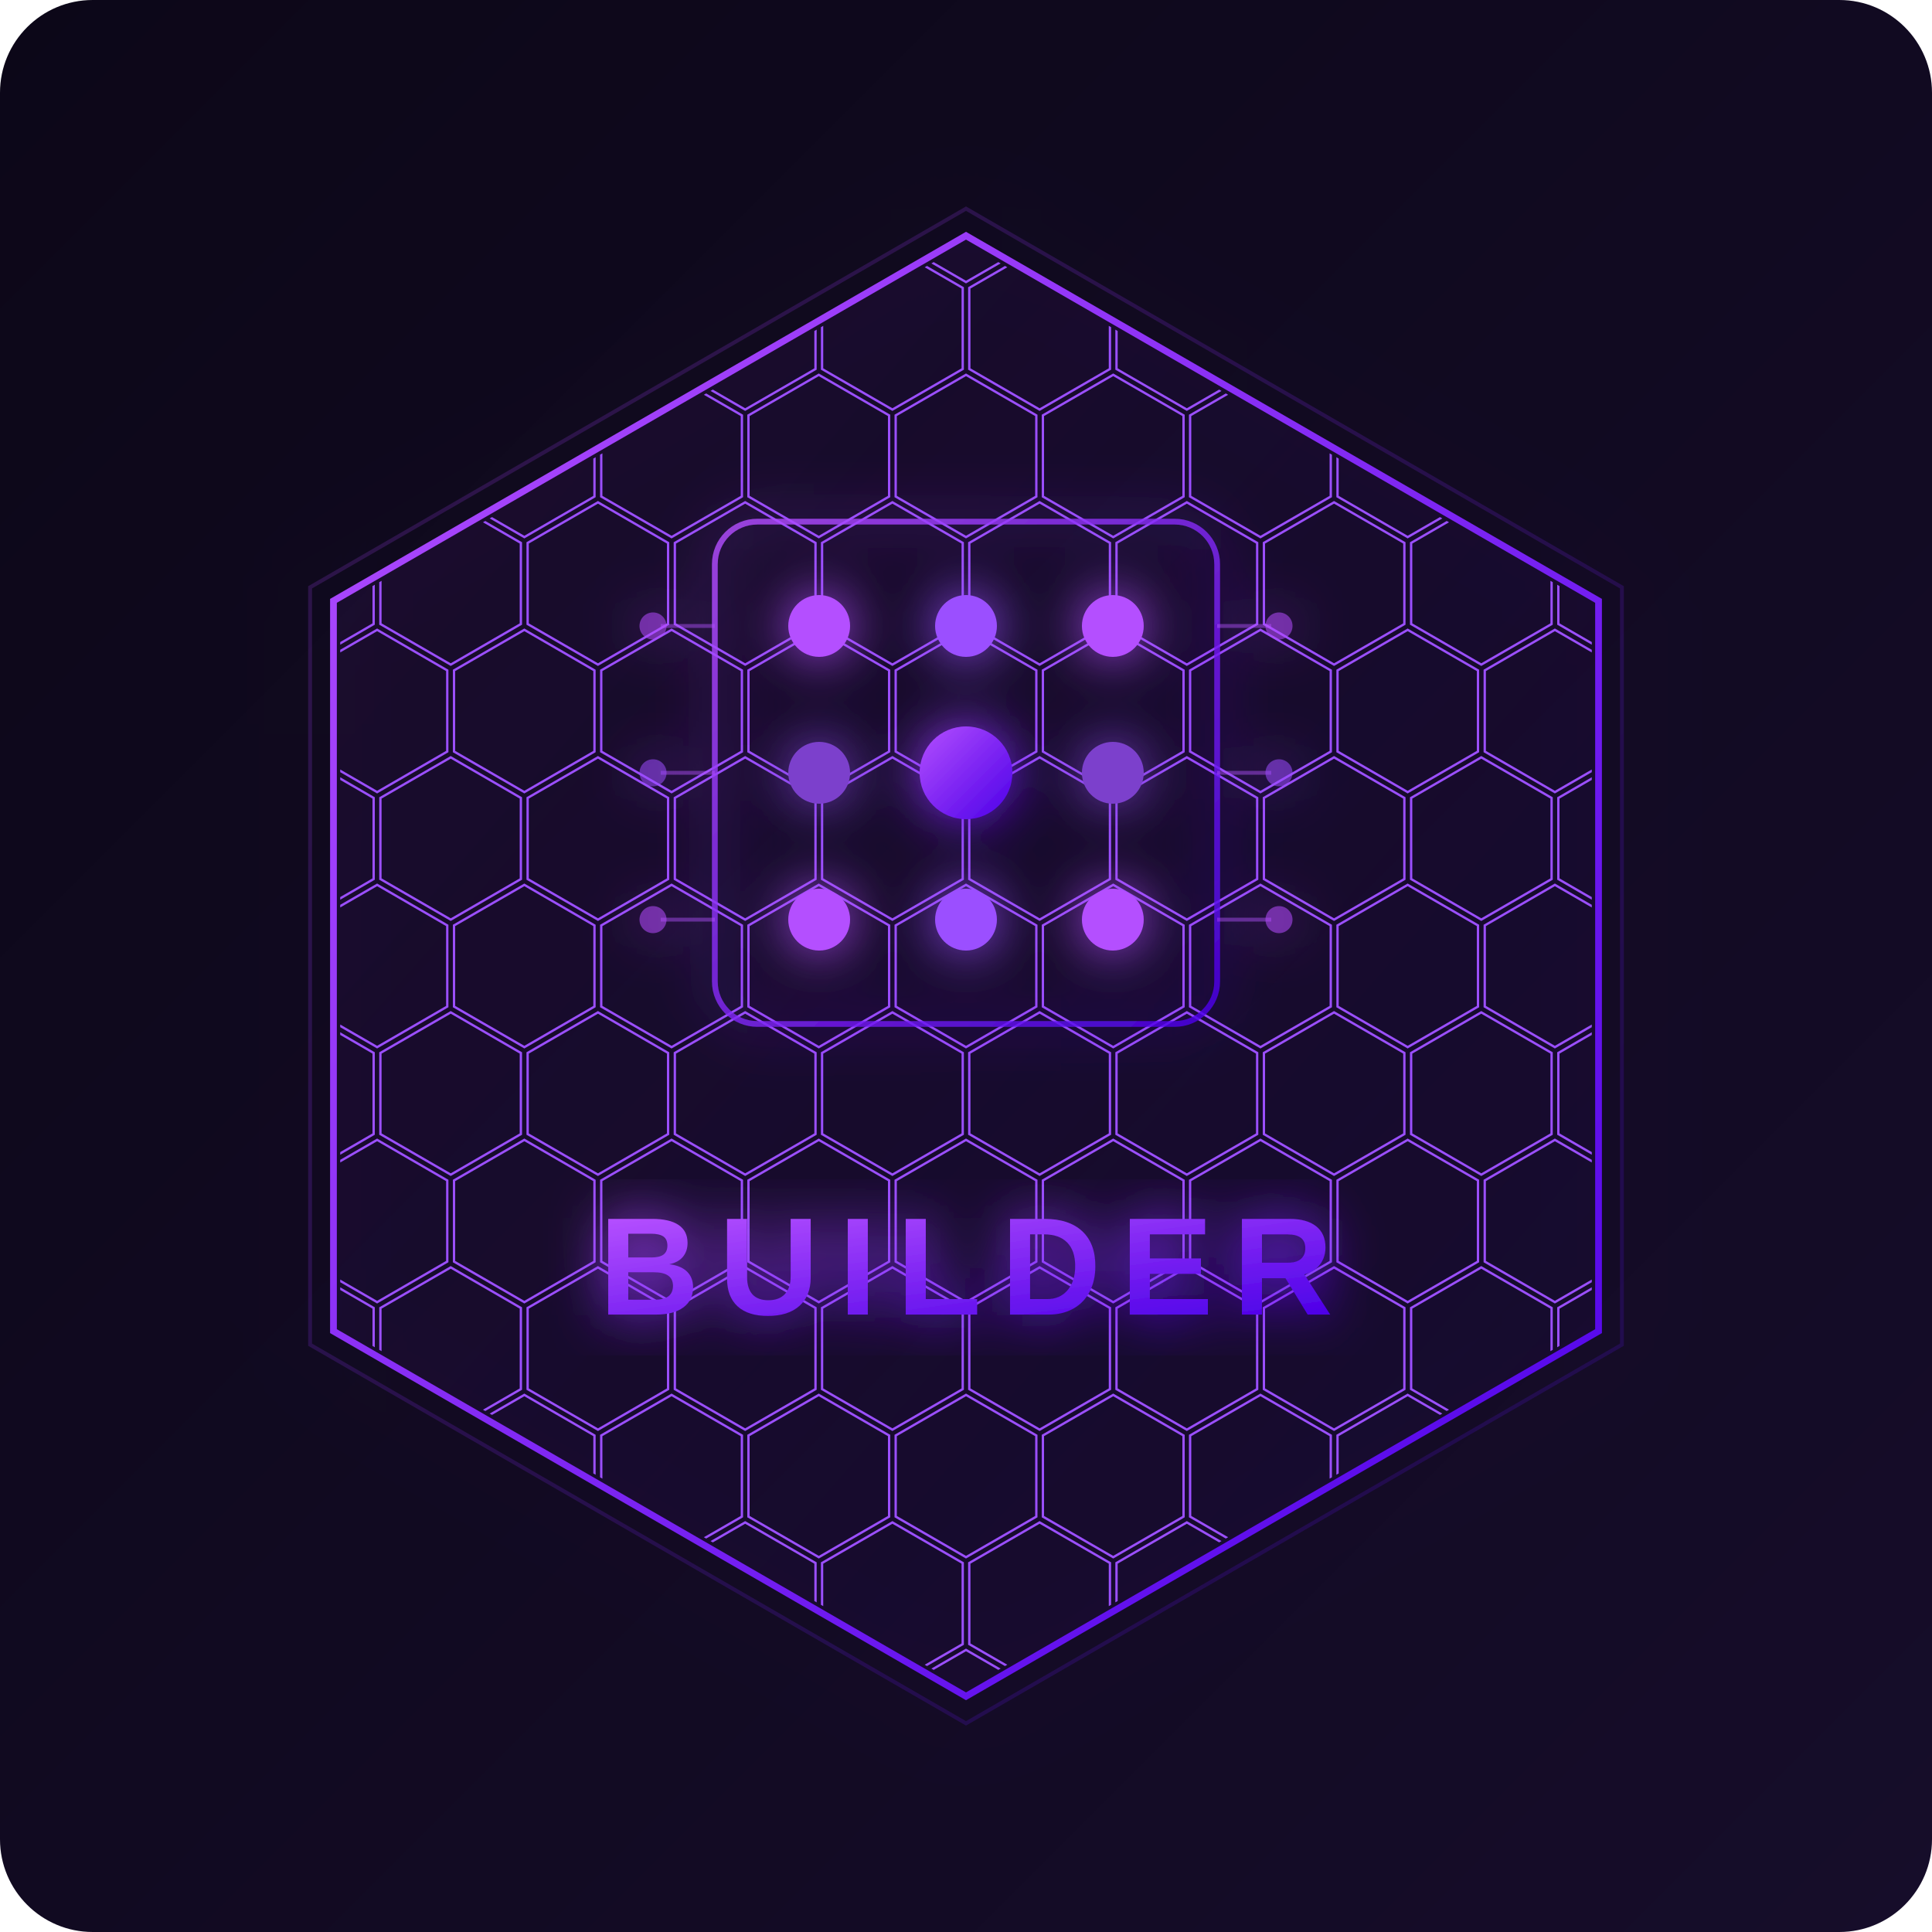
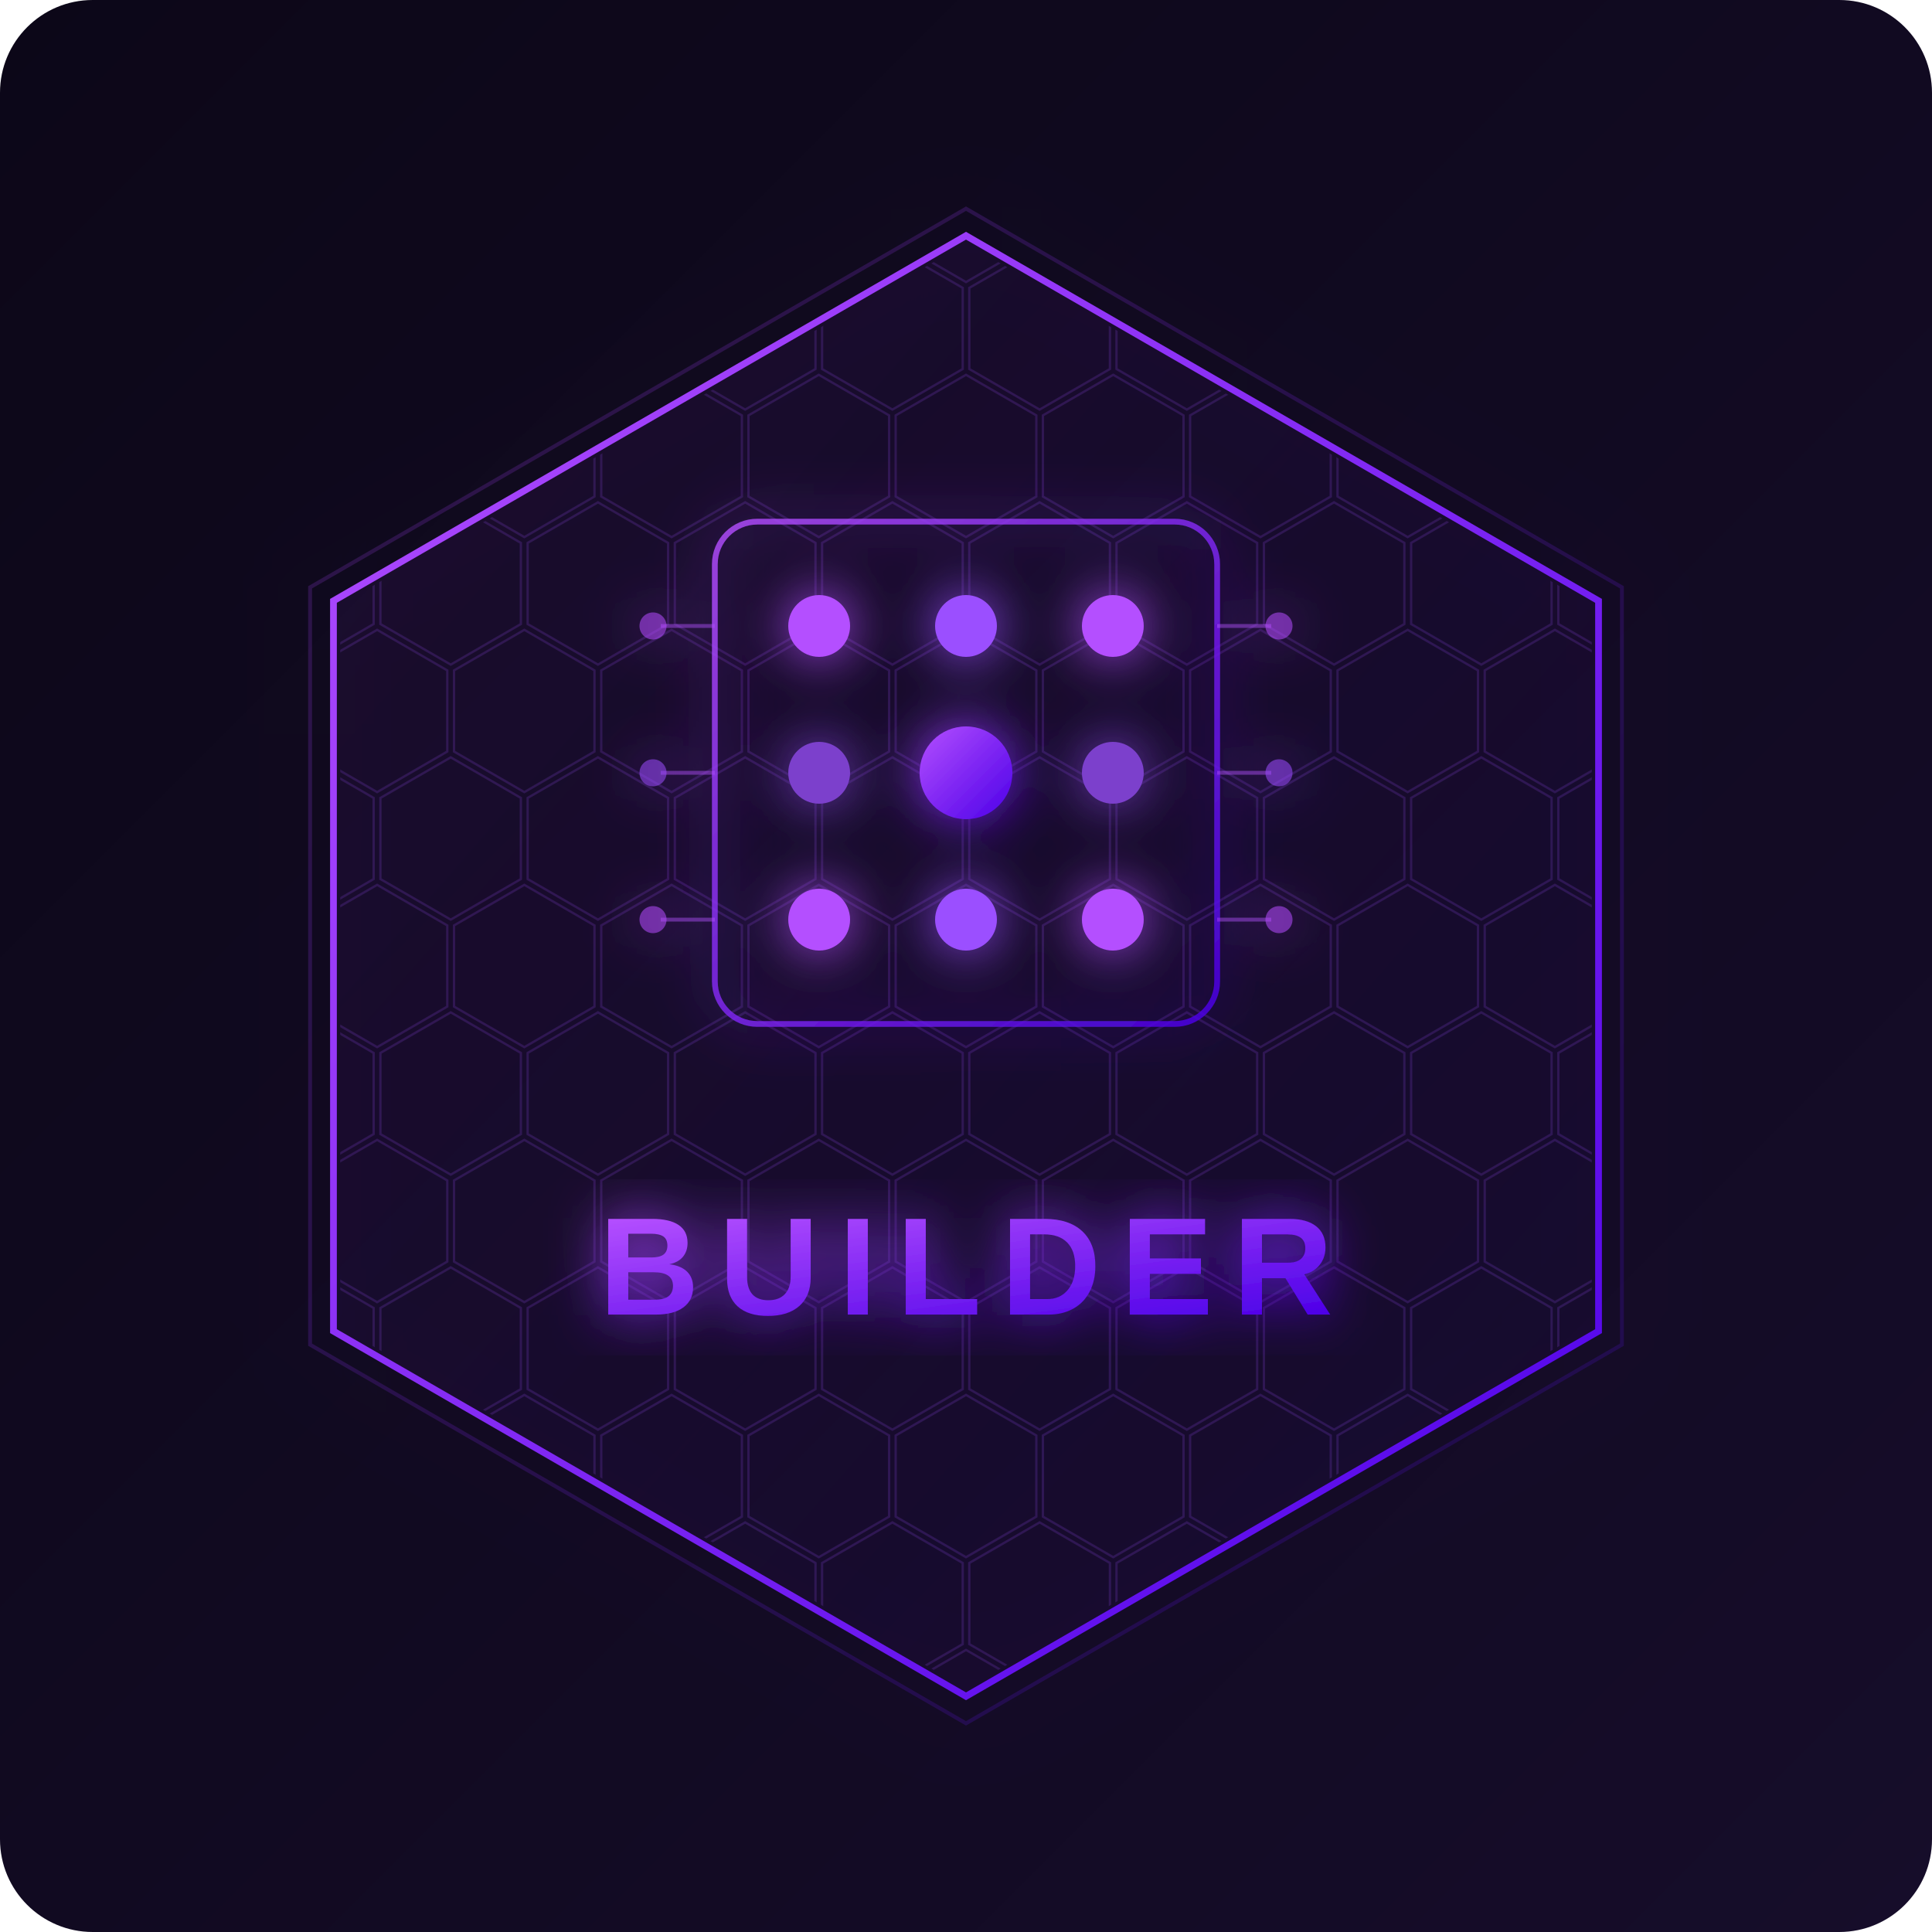
<svg xmlns="http://www.w3.org/2000/svg" viewBox="0 0 1000 1000" width="1000" height="1000">
  <defs>
    <linearGradient id="bg" x1="0%" y1="0%" x2="100%" y2="100%">
      <stop offset="0%" stop-color="#0c0718" />
      <stop offset="100%" stop-color="#160d2a" />
    </linearGradient>
    <linearGradient id="ac" x1="0%" y1="0%" x2="100%" y2="100%">
      <stop offset="0%" stop-color="#B44FFF" />
      <stop offset="100%" stop-color="#4C00E8" />
    </linearGradient>
    <linearGradient id="hf" x1="0%" y1="0%" x2="100%" y2="100%">
      <stop offset="0%" stop-color="#B44FFF12" />
      <stop offset="100%" stop-color="#4C00E80a" />
    </linearGradient>
    <filter id="glow" x="-40%" y="-40%" width="180%" height="180%">
      <feGaussianBlur stdDeviation="14" result="b" />
      <feMerge>
        <feMergeNode in="b" />
        <feMergeNode in="SourceGraphic" />
      </feMerge>
    </filter>
    <filter id="hglow" x="-60%" y="-60%" width="220%" height="220%">
      <feGaussianBlur stdDeviation="28" result="b" />
      <feMerge>
        <feMergeNode in="b" />
        <feMergeNode in="SourceGraphic" />
      </feMerge>
    </filter>
    <clipPath id="cl">
      <polygon points="500.0,126.0 176.1,313.0 176.1,687.0 500.0,874.0 823.9,687.0 823.9,313.0" />
    </clipPath>
  </defs>
  <rect width="1000" height="1000" rx="48" fill="url(#bg)" />
  <polygon points="500.0,108.0 160.5,304.0 160.5,696.0 500.0,892.0 839.5,696.0 839.5,304.0" fill="none" stroke="url(#ac)" stroke-width="2" opacity="0.2" filter="url(#hglow)" />
  <polygon points="500.0,122.0 172.6,311.0 172.6,689.0 500.0,878.0 827.4,689.0 827.4,311.0" fill="url(#hf)" stroke="url(#ac)" stroke-width="3.5" />
-   <g clip-path="url(#cl)" opacity="1">
+   <g clip-path="url(#cl)" opacity="0.18">
    <polygon points="500.0,62.0 463.6,83.0 463.6,125.0 500.0,146.0 536.4,125.0 536.4,83.0" fill="none" stroke="#9B4FFF" stroke-width="1.2" />
    <polygon points="309.5,128.0 273.1,149.0 273.1,191.0 309.5,212.0 345.8,191.0 345.8,149.0" fill="none" stroke="#9B4FFF" stroke-width="1.2" />
    <polygon points="385.7,128.0 349.3,149.0 349.3,191.0 385.7,212.0 422.1,191.0 422.1,149.0" fill="none" stroke="#9B4FFF" stroke-width="1.2" />
    <polygon points="461.9,128.0 425.5,149.0 425.5,191.0 461.9,212.0 498.3,191.0 498.3,149.0" fill="none" stroke="#9B4FFF" stroke-width="1.2" />
    <polygon points="538.1,128.0 501.7,149.0 501.7,191.0 538.1,212.0 574.5,191.0 574.5,149.0" fill="none" stroke="#9B4FFF" stroke-width="1.2" />
    <polygon points="614.3,128.0 577.9,149.0 577.9,191.0 614.3,212.0 650.7,191.0 650.7,149.0" fill="none" stroke="#9B4FFF" stroke-width="1.2" />
    <polygon points="690.5,128.0 654.2,149.0 654.2,191.0 690.5,212.0 726.9,191.0 726.9,149.0" fill="none" stroke="#9B4FFF" stroke-width="1.2" />
    <polygon points="271.4,194.0 235.0,215.0 235.0,257.0 271.4,278.0 307.7,257.0 307.7,215.0" fill="none" stroke="#9B4FFF" stroke-width="1.2" />
    <polygon points="347.6,194.0 311.2,215.0 311.2,257.0 347.6,278.0 384.0,257.0 384.0,215.0" fill="none" stroke="#9B4FFF" stroke-width="1.2" />
    <polygon points="423.8,194.0 387.4,215.0 387.4,257.0 423.8,278.0 460.2,257.0 460.2,215.0" fill="none" stroke="#9B4FFF" stroke-width="1.2" />
    <polygon points="500.0,194.0 463.6,215.0 463.6,257.0 500.0,278.0 536.4,257.0 536.4,215.0" fill="none" stroke="#9B4FFF" stroke-width="1.2" />
    <polygon points="576.2,194.0 539.8,215.0 539.8,257.0 576.2,278.0 612.6,257.0 612.6,215.0" fill="none" stroke="#9B4FFF" stroke-width="1.2" />
    <polygon points="652.4,194.0 616.0,215.0 616.0,257.0 652.4,278.0 688.8,257.0 688.8,215.0" fill="none" stroke="#9B4FFF" stroke-width="1.2" />
    <polygon points="728.6,194.0 692.3,215.0 692.3,257.0 728.6,278.0 765.0,257.0 765.0,215.0" fill="none" stroke="#9B4FFF" stroke-width="1.2" />
    <polygon points="157.1,260.0 120.7,281.0 120.7,323.0 157.1,344.0 193.4,323.0 193.4,281.0" fill="none" stroke="#9B4FFF" stroke-width="1.2" />
    <polygon points="233.3,260.0 196.9,281.0 196.9,323.0 233.3,344.0 269.6,323.0 269.6,281.0" fill="none" stroke="#9B4FFF" stroke-width="1.2" />
    <polygon points="309.5,260.0 273.1,281.0 273.1,323.0 309.5,344.0 345.8,323.0 345.8,281.0" fill="none" stroke="#9B4FFF" stroke-width="1.2" />
    <polygon points="385.7,260.0 349.3,281.0 349.3,323.0 385.7,344.0 422.1,323.0 422.1,281.0" fill="none" stroke="#9B4FFF" stroke-width="1.2" />
    <polygon points="461.9,260.0 425.5,281.0 425.5,323.0 461.9,344.0 498.3,323.0 498.3,281.0" fill="none" stroke="#9B4FFF" stroke-width="1.2" />
    <polygon points="538.1,260.0 501.7,281.0 501.7,323.0 538.1,344.0 574.5,323.0 574.5,281.0" fill="none" stroke="#9B4FFF" stroke-width="1.2" />
    <polygon points="614.3,260.0 577.9,281.0 577.9,323.0 614.3,344.0 650.7,323.0 650.7,281.0" fill="none" stroke="#9B4FFF" stroke-width="1.2" />
    <polygon points="690.5,260.0 654.2,281.0 654.2,323.0 690.5,344.0 726.9,323.0 726.9,281.0" fill="none" stroke="#9B4FFF" stroke-width="1.2" />
    <polygon points="766.7,260.0 730.4,281.0 730.4,323.0 766.7,344.0 803.1,323.0 803.1,281.0" fill="none" stroke="#9B4FFF" stroke-width="1.2" />
    <polygon points="842.9,260.0 806.6,281.0 806.6,323.0 842.9,344.0 879.3,323.0 879.3,281.0" fill="none" stroke="#9B4FFF" stroke-width="1.2" />
    <polygon points="195.2,326.0 158.8,347.0 158.8,389.0 195.2,410.0 231.5,389.0 231.5,347.0" fill="none" stroke="#9B4FFF" stroke-width="1.2" />
    <polygon points="271.4,326.0 235.0,347.0 235.0,389.0 271.4,410.0 307.7,389.0 307.7,347.0" fill="none" stroke="#9B4FFF" stroke-width="1.2" />
    <polygon points="347.6,326.0 311.2,347.0 311.2,389.0 347.6,410.0 384.0,389.0 384.0,347.0" fill="none" stroke="#9B4FFF" stroke-width="1.2" />
    <polygon points="423.8,326.0 387.4,347.0 387.4,389.0 423.8,410.0 460.2,389.0 460.2,347.0" fill="none" stroke="#9B4FFF" stroke-width="1.2" />
    <polygon points="500.0,326.0 463.6,347.0 463.6,389.0 500.0,410.0 536.4,389.0 536.4,347.0" fill="none" stroke="#9B4FFF" stroke-width="1.2" />
    <polygon points="576.2,326.0 539.8,347.0 539.8,389.0 576.2,410.0 612.6,389.0 612.6,347.0" fill="none" stroke="#9B4FFF" stroke-width="1.2" />
    <polygon points="652.4,326.0 616.0,347.0 616.0,389.0 652.4,410.0 688.8,389.0 688.8,347.0" fill="none" stroke="#9B4FFF" stroke-width="1.2" />
    <polygon points="728.6,326.0 692.3,347.0 692.3,389.0 728.6,410.0 765.0,389.0 765.0,347.0" fill="none" stroke="#9B4FFF" stroke-width="1.2" />
    <polygon points="804.8,326.0 768.5,347.0 768.5,389.0 804.8,410.0 841.2,389.0 841.2,347.0" fill="none" stroke="#9B4FFF" stroke-width="1.2" />
    <polygon points="157.1,392.0 120.7,413.0 120.7,455.0 157.1,476.0 193.4,455.0 193.4,413.0" fill="none" stroke="#9B4FFF" stroke-width="1.2" />
    <polygon points="233.3,392.0 196.9,413.0 196.9,455.0 233.3,476.0 269.6,455.0 269.6,413.0" fill="none" stroke="#9B4FFF" stroke-width="1.2" />
    <polygon points="309.5,392.0 273.1,413.0 273.1,455.0 309.5,476.0 345.8,455.0 345.8,413.0" fill="none" stroke="#9B4FFF" stroke-width="1.2" />
    <polygon points="385.7,392.0 349.3,413.0 349.3,455.0 385.7,476.0 422.1,455.0 422.1,413.0" fill="none" stroke="#9B4FFF" stroke-width="1.2" />
    <polygon points="461.9,392.0 425.5,413.0 425.5,455.0 461.9,476.0 498.3,455.0 498.3,413.0" fill="none" stroke="#9B4FFF" stroke-width="1.2" />
    <polygon points="538.1,392.0 501.7,413.0 501.7,455.0 538.1,476.0 574.5,455.0 574.5,413.0" fill="none" stroke="#9B4FFF" stroke-width="1.2" />
    <polygon points="614.3,392.0 577.9,413.0 577.9,455.0 614.3,476.0 650.7,455.0 650.7,413.0" fill="none" stroke="#9B4FFF" stroke-width="1.2" />
    <polygon points="690.5,392.0 654.2,413.0 654.2,455.0 690.5,476.0 726.9,455.0 726.9,413.0" fill="none" stroke="#9B4FFF" stroke-width="1.2" />
    <polygon points="766.7,392.0 730.4,413.0 730.4,455.0 766.7,476.0 803.1,455.0 803.1,413.0" fill="none" stroke="#9B4FFF" stroke-width="1.2" />
    <polygon points="842.9,392.0 806.6,413.0 806.6,455.0 842.9,476.0 879.3,455.0 879.3,413.0" fill="none" stroke="#9B4FFF" stroke-width="1.2" />
    <polygon points="118.9,458.0 82.6,479.0 82.6,521.0 118.9,542.0 155.3,521.0 155.3,479.0" fill="none" stroke="#9B4FFF" stroke-width="1.2" />
    <polygon points="195.2,458.0 158.8,479.0 158.8,521.0 195.2,542.0 231.5,521.0 231.5,479.0" fill="none" stroke="#9B4FFF" stroke-width="1.2" />
    <polygon points="271.4,458.0 235.0,479.0 235.0,521.0 271.4,542.0 307.7,521.0 307.7,479.0" fill="none" stroke="#9B4FFF" stroke-width="1.2" />
    <polygon points="347.6,458.0 311.2,479.0 311.2,521.0 347.6,542.0 384.0,521.0 384.0,479.0" fill="none" stroke="#9B4FFF" stroke-width="1.2" />
    <polygon points="423.8,458.0 387.4,479.0 387.4,521.0 423.8,542.0 460.2,521.0 460.2,479.0" fill="none" stroke="#9B4FFF" stroke-width="1.2" />
    <polygon points="500.0,458.0 463.6,479.0 463.6,521.0 500.0,542.0 536.4,521.0 536.4,479.0" fill="none" stroke="#9B4FFF" stroke-width="1.2" />
    <polygon points="576.2,458.0 539.8,479.0 539.8,521.0 576.2,542.0 612.6,521.0 612.6,479.0" fill="none" stroke="#9B4FFF" stroke-width="1.2" />
    <polygon points="652.4,458.0 616.0,479.0 616.0,521.0 652.4,542.0 688.8,521.0 688.8,479.0" fill="none" stroke="#9B4FFF" stroke-width="1.2" />
    <polygon points="728.6,458.0 692.3,479.0 692.3,521.0 728.6,542.0 765.0,521.0 765.0,479.0" fill="none" stroke="#9B4FFF" stroke-width="1.2" />
    <polygon points="804.8,458.0 768.5,479.0 768.5,521.0 804.8,542.0 841.2,521.0 841.2,479.0" fill="none" stroke="#9B4FFF" stroke-width="1.2" />
    <polygon points="881.1,458.0 844.7,479.0 844.7,521.0 881.1,542.0 917.4,521.0 917.4,479.0" fill="none" stroke="#9B4FFF" stroke-width="1.2" />
    <polygon points="157.1,524.0 120.7,545.0 120.7,587.0 157.1,608.0 193.4,587.0 193.4,545.0" fill="none" stroke="#9B4FFF" stroke-width="1.2" />
    <polygon points="233.3,524.0 196.9,545.0 196.9,587.0 233.3,608.0 269.6,587.0 269.6,545.0" fill="none" stroke="#9B4FFF" stroke-width="1.2" />
    <polygon points="309.5,524.0 273.1,545.0 273.1,587.0 309.5,608.0 345.8,587.0 345.8,545.0" fill="none" stroke="#9B4FFF" stroke-width="1.2" />
    <polygon points="385.7,524.0 349.3,545.0 349.3,587.0 385.7,608.0 422.1,587.0 422.1,545.0" fill="none" stroke="#9B4FFF" stroke-width="1.2" />
    <polygon points="461.9,524.0 425.5,545.0 425.5,587.0 461.9,608.0 498.3,587.0 498.3,545.0" fill="none" stroke="#9B4FFF" stroke-width="1.2" />
    <polygon points="538.1,524.0 501.7,545.0 501.7,587.0 538.1,608.0 574.5,587.0 574.5,545.0" fill="none" stroke="#9B4FFF" stroke-width="1.2" />
    <polygon points="614.3,524.0 577.9,545.0 577.9,587.0 614.3,608.0 650.7,587.0 650.7,545.0" fill="none" stroke="#9B4FFF" stroke-width="1.2" />
    <polygon points="690.5,524.0 654.2,545.0 654.2,587.0 690.5,608.0 726.9,587.0 726.9,545.0" fill="none" stroke="#9B4FFF" stroke-width="1.2" />
    <polygon points="766.7,524.0 730.4,545.0 730.4,587.0 766.7,608.0 803.1,587.0 803.1,545.0" fill="none" stroke="#9B4FFF" stroke-width="1.2" />
    <polygon points="842.9,524.0 806.6,545.0 806.6,587.0 842.9,608.0 879.3,587.0 879.3,545.0" fill="none" stroke="#9B4FFF" stroke-width="1.2" />
    <polygon points="195.2,590.0 158.8,611.0 158.8,653.0 195.2,674.0 231.5,653.0 231.5,611.0" fill="none" stroke="#9B4FFF" stroke-width="1.2" />
    <polygon points="271.4,590.0 235.0,611.0 235.0,653.0 271.4,674.0 307.7,653.0 307.7,611.0" fill="none" stroke="#9B4FFF" stroke-width="1.2" />
    <polygon points="347.6,590.0 311.2,611.0 311.2,653.0 347.6,674.0 384.0,653.0 384.0,611.0" fill="none" stroke="#9B4FFF" stroke-width="1.2" />
    <polygon points="423.8,590.0 387.4,611.0 387.4,653.0 423.8,674.0 460.2,653.0 460.2,611.0" fill="none" stroke="#9B4FFF" stroke-width="1.2" />
    <polygon points="500.0,590.0 463.6,611.0 463.6,653.0 500.0,674.0 536.4,653.0 536.4,611.0" fill="none" stroke="#9B4FFF" stroke-width="1.2" />
    <polygon points="576.2,590.0 539.8,611.0 539.8,653.0 576.2,674.0 612.6,653.0 612.6,611.0" fill="none" stroke="#9B4FFF" stroke-width="1.2" />
    <polygon points="652.4,590.0 616.0,611.0 616.0,653.0 652.4,674.0 688.8,653.0 688.8,611.0" fill="none" stroke="#9B4FFF" stroke-width="1.2" />
    <polygon points="728.6,590.0 692.3,611.0 692.3,653.0 728.6,674.0 765.0,653.0 765.0,611.0" fill="none" stroke="#9B4FFF" stroke-width="1.2" />
    <polygon points="804.8,590.0 768.5,611.0 768.5,653.0 804.8,674.0 841.2,653.0 841.2,611.0" fill="none" stroke="#9B4FFF" stroke-width="1.2" />
    <polygon points="157.1,656.0 120.7,677.0 120.7,719.0 157.1,740.0 193.4,719.0 193.4,677.0" fill="none" stroke="#9B4FFF" stroke-width="1.2" />
    <polygon points="233.3,656.0 196.9,677.0 196.9,719.0 233.3,740.0 269.6,719.0 269.6,677.0" fill="none" stroke="#9B4FFF" stroke-width="1.2" />
    <polygon points="309.5,656.0 273.1,677.0 273.1,719.0 309.5,740.0 345.8,719.0 345.8,677.0" fill="none" stroke="#9B4FFF" stroke-width="1.2" />
    <polygon points="385.7,656.0 349.3,677.0 349.3,719.0 385.7,740.0 422.1,719.0 422.1,677.0" fill="none" stroke="#9B4FFF" stroke-width="1.2" />
    <polygon points="461.9,656.0 425.5,677.0 425.5,719.0 461.9,740.0 498.3,719.0 498.3,677.0" fill="none" stroke="#9B4FFF" stroke-width="1.2" />
    <polygon points="538.1,656.0 501.7,677.0 501.7,719.0 538.1,740.0 574.5,719.0 574.5,677.0" fill="none" stroke="#9B4FFF" stroke-width="1.2" />
    <polygon points="614.3,656.0 577.9,677.0 577.9,719.0 614.3,740.0 650.7,719.0 650.7,677.0" fill="none" stroke="#9B4FFF" stroke-width="1.2" />
    <polygon points="690.5,656.0 654.2,677.0 654.2,719.0 690.5,740.0 726.9,719.0 726.9,677.0" fill="none" stroke="#9B4FFF" stroke-width="1.2" />
    <polygon points="766.7,656.0 730.4,677.0 730.4,719.0 766.7,740.0 803.1,719.0 803.1,677.0" fill="none" stroke="#9B4FFF" stroke-width="1.2" />
    <polygon points="842.9,656.0 806.6,677.0 806.6,719.0 842.9,740.0 879.3,719.0 879.3,677.0" fill="none" stroke="#9B4FFF" stroke-width="1.2" />
    <polygon points="271.4,722.0 235.0,743.0 235.0,785.0 271.4,806.0 307.7,785.0 307.7,743.0" fill="none" stroke="#9B4FFF" stroke-width="1.2" />
    <polygon points="347.6,722.0 311.2,743.0 311.2,785.0 347.6,806.0 384.0,785.0 384.0,743.0" fill="none" stroke="#9B4FFF" stroke-width="1.2" />
    <polygon points="423.8,722.0 387.4,743.0 387.4,785.0 423.8,806.0 460.2,785.0 460.2,743.0" fill="none" stroke="#9B4FFF" stroke-width="1.2" />
    <polygon points="500.0,722.0 463.6,743.0 463.6,785.0 500.0,806.0 536.4,785.0 536.4,743.0" fill="none" stroke="#9B4FFF" stroke-width="1.2" />
    <polygon points="576.2,722.0 539.8,743.0 539.8,785.0 576.2,806.0 612.6,785.0 612.6,743.0" fill="none" stroke="#9B4FFF" stroke-width="1.2" />
    <polygon points="652.4,722.0 616.0,743.0 616.0,785.0 652.4,806.0 688.8,785.0 688.8,743.0" fill="none" stroke="#9B4FFF" stroke-width="1.2" />
    <polygon points="728.6,722.0 692.3,743.0 692.3,785.0 728.6,806.0 765.0,785.0 765.0,743.0" fill="none" stroke="#9B4FFF" stroke-width="1.2" />
    <polygon points="309.5,788.0 273.1,809.0 273.1,851.0 309.5,872.0 345.8,851.0 345.8,809.0" fill="none" stroke="#9B4FFF" stroke-width="1.2" />
    <polygon points="385.7,788.0 349.3,809.0 349.3,851.0 385.7,872.0 422.1,851.0 422.1,809.0" fill="none" stroke="#9B4FFF" stroke-width="1.2" />
    <polygon points="461.9,788.0 425.5,809.0 425.5,851.0 461.9,872.0 498.3,851.0 498.3,809.0" fill="none" stroke="#9B4FFF" stroke-width="1.2" />
    <polygon points="538.1,788.0 501.7,809.0 501.7,851.0 538.1,872.0 574.5,851.0 574.5,809.0" fill="none" stroke="#9B4FFF" stroke-width="1.2" />
    <polygon points="614.3,788.0 577.9,809.0 577.9,851.0 614.3,872.0 650.7,851.0 650.7,809.0" fill="none" stroke="#9B4FFF" stroke-width="1.2" />
    <polygon points="690.5,788.0 654.2,809.0 654.2,851.0 690.5,872.0 726.9,851.0 726.9,809.0" fill="none" stroke="#9B4FFF" stroke-width="1.2" />
    <polygon points="500.0,854.0 463.6,875.0 463.6,917.0 500.0,938.0 536.4,917.0 536.4,875.0" fill="none" stroke="#9B4FFF" stroke-width="1.2" />
  </g>
  <g filter="url(#glow)" transform="translate(500,400)">
    <rect x="-130" y="-130" width="260" height="260" rx="22" fill="none" stroke="url(#ac)" stroke-width="3" opacity="0.82" />
    <circle cx="-76" cy="-76" r="16" fill="#B44FFF" />
    <circle cx="0" cy="-76" r="16" fill="#9B4FFF" />
    <circle cx="76" cy="-76" r="16" fill="#B44FFF" />
    <circle cx="-76" cy="0" r="16" fill="#7B3FCC" />
    <circle cx="0" cy="0" r="24" fill="url(#ac)" />
    <circle cx="76" cy="0" r="16" fill="#7B3FCC" />
    <circle cx="-76" cy="76" r="16" fill="#B44FFF" />
    <circle cx="0" cy="76" r="16" fill="#9B4FFF" />
    <circle cx="76" cy="76" r="16" fill="#B44FFF" />
    <line x1="-76" y1="-60" x2="-76" y2="60" stroke="url(#ac)" stroke-width="2.5" opacity="0.55" />
    <line x1="0" y1="-60" x2="0" y2="-24" stroke="url(#ac)" stroke-width="2.5" opacity="0.55" />
    <line x1="0" y1="24" x2="0" y2="60" stroke="url(#ac)" stroke-width="2.5" opacity="0.55" />
    <line x1="76" y1="-60" x2="76" y2="60" stroke="url(#ac)" stroke-width="2.5" opacity="0.55" />
    <line x1="-60" y1="-76" x2="60" y2="-76" stroke="url(#ac)" stroke-width="2.5" opacity="0.55" />
    <line x1="-60" y1="0" x2="-24" y2="0" stroke="url(#ac)" stroke-width="2.5" opacity="0.55" />
    <line x1="24" y1="0" x2="60" y2="0" stroke="url(#ac)" stroke-width="2.5" opacity="0.55" />
    <line x1="-60" y1="76" x2="60" y2="76" stroke="url(#ac)" stroke-width="2.5" opacity="0.55" />
    <line x1="-130" y1="-76" x2="-158" y2="-76" stroke="#B44FFF" stroke-width="2" opacity="0.45" />
    <line x1="-130" y1="0" x2="-158" y2="0" stroke="#B44FFF" stroke-width="2" opacity="0.45" />
    <line x1="-130" y1="76" x2="-158" y2="76" stroke="#B44FFF" stroke-width="2" opacity="0.45" />
    <line x1="130" y1="-76" x2="158" y2="-76" stroke="#B44FFF" stroke-width="2" opacity="0.45" />
    <line x1="130" y1="0" x2="158" y2="0" stroke="#B44FFF" stroke-width="2" opacity="0.45" />
    <line x1="130" y1="76" x2="158" y2="76" stroke="#B44FFF" stroke-width="2" opacity="0.45" />
    <circle cx="-162" cy="-76" r="7" fill="#B44FFF" opacity="0.55" />
    <circle cx="-162" cy="0" r="7" fill="#9B4FFF" opacity="0.55" />
    <circle cx="-162" cy="76" r="7" fill="#B44FFF" opacity="0.55" />
    <circle cx="162" cy="-76" r="7" fill="#B44FFF" opacity="0.55" />
    <circle cx="162" cy="0" r="7" fill="#9B4FFF" opacity="0.55" />
    <circle cx="162" cy="76" r="7" fill="#B44FFF" opacity="0.55" />
  </g>
  <text x="500" y="660" text-anchor="middle" dominant-baseline="middle" font-family="Arial Black, Arial, sans-serif" font-size="72" font-weight="900" letter-spacing="10" fill="url(#ac)" filter="url(#glow)">BUILDER</text>
</svg>
